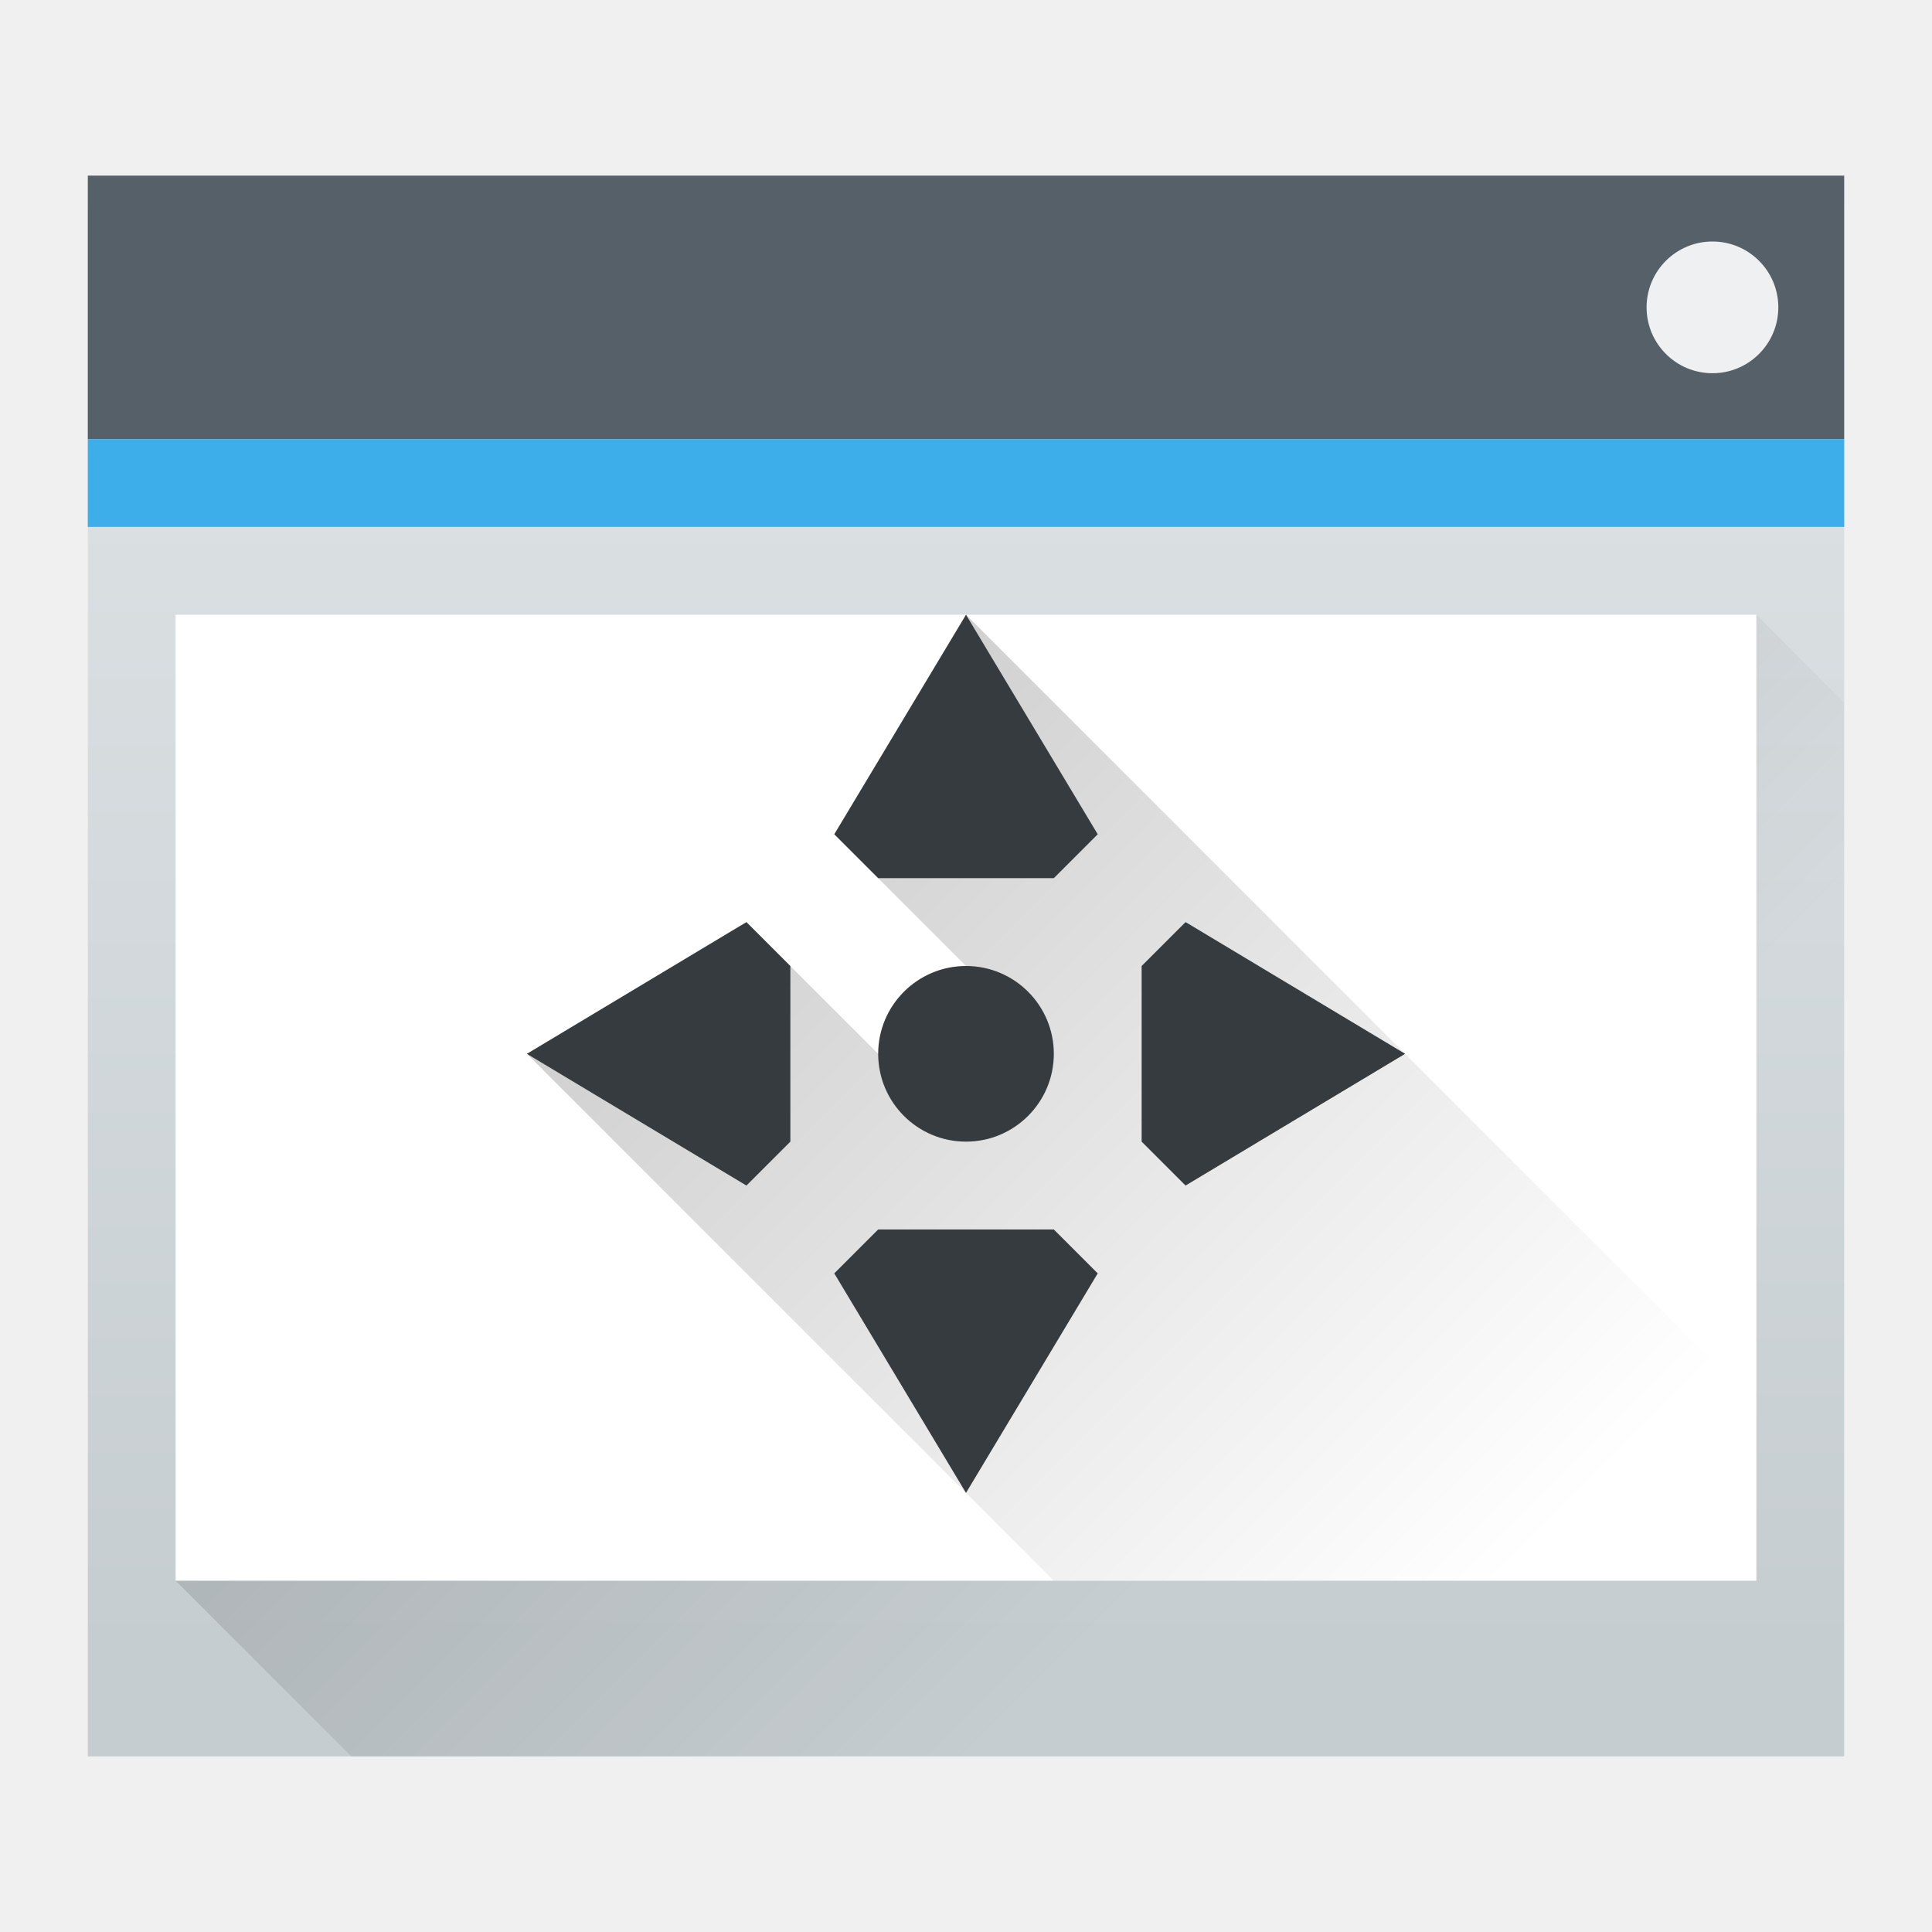
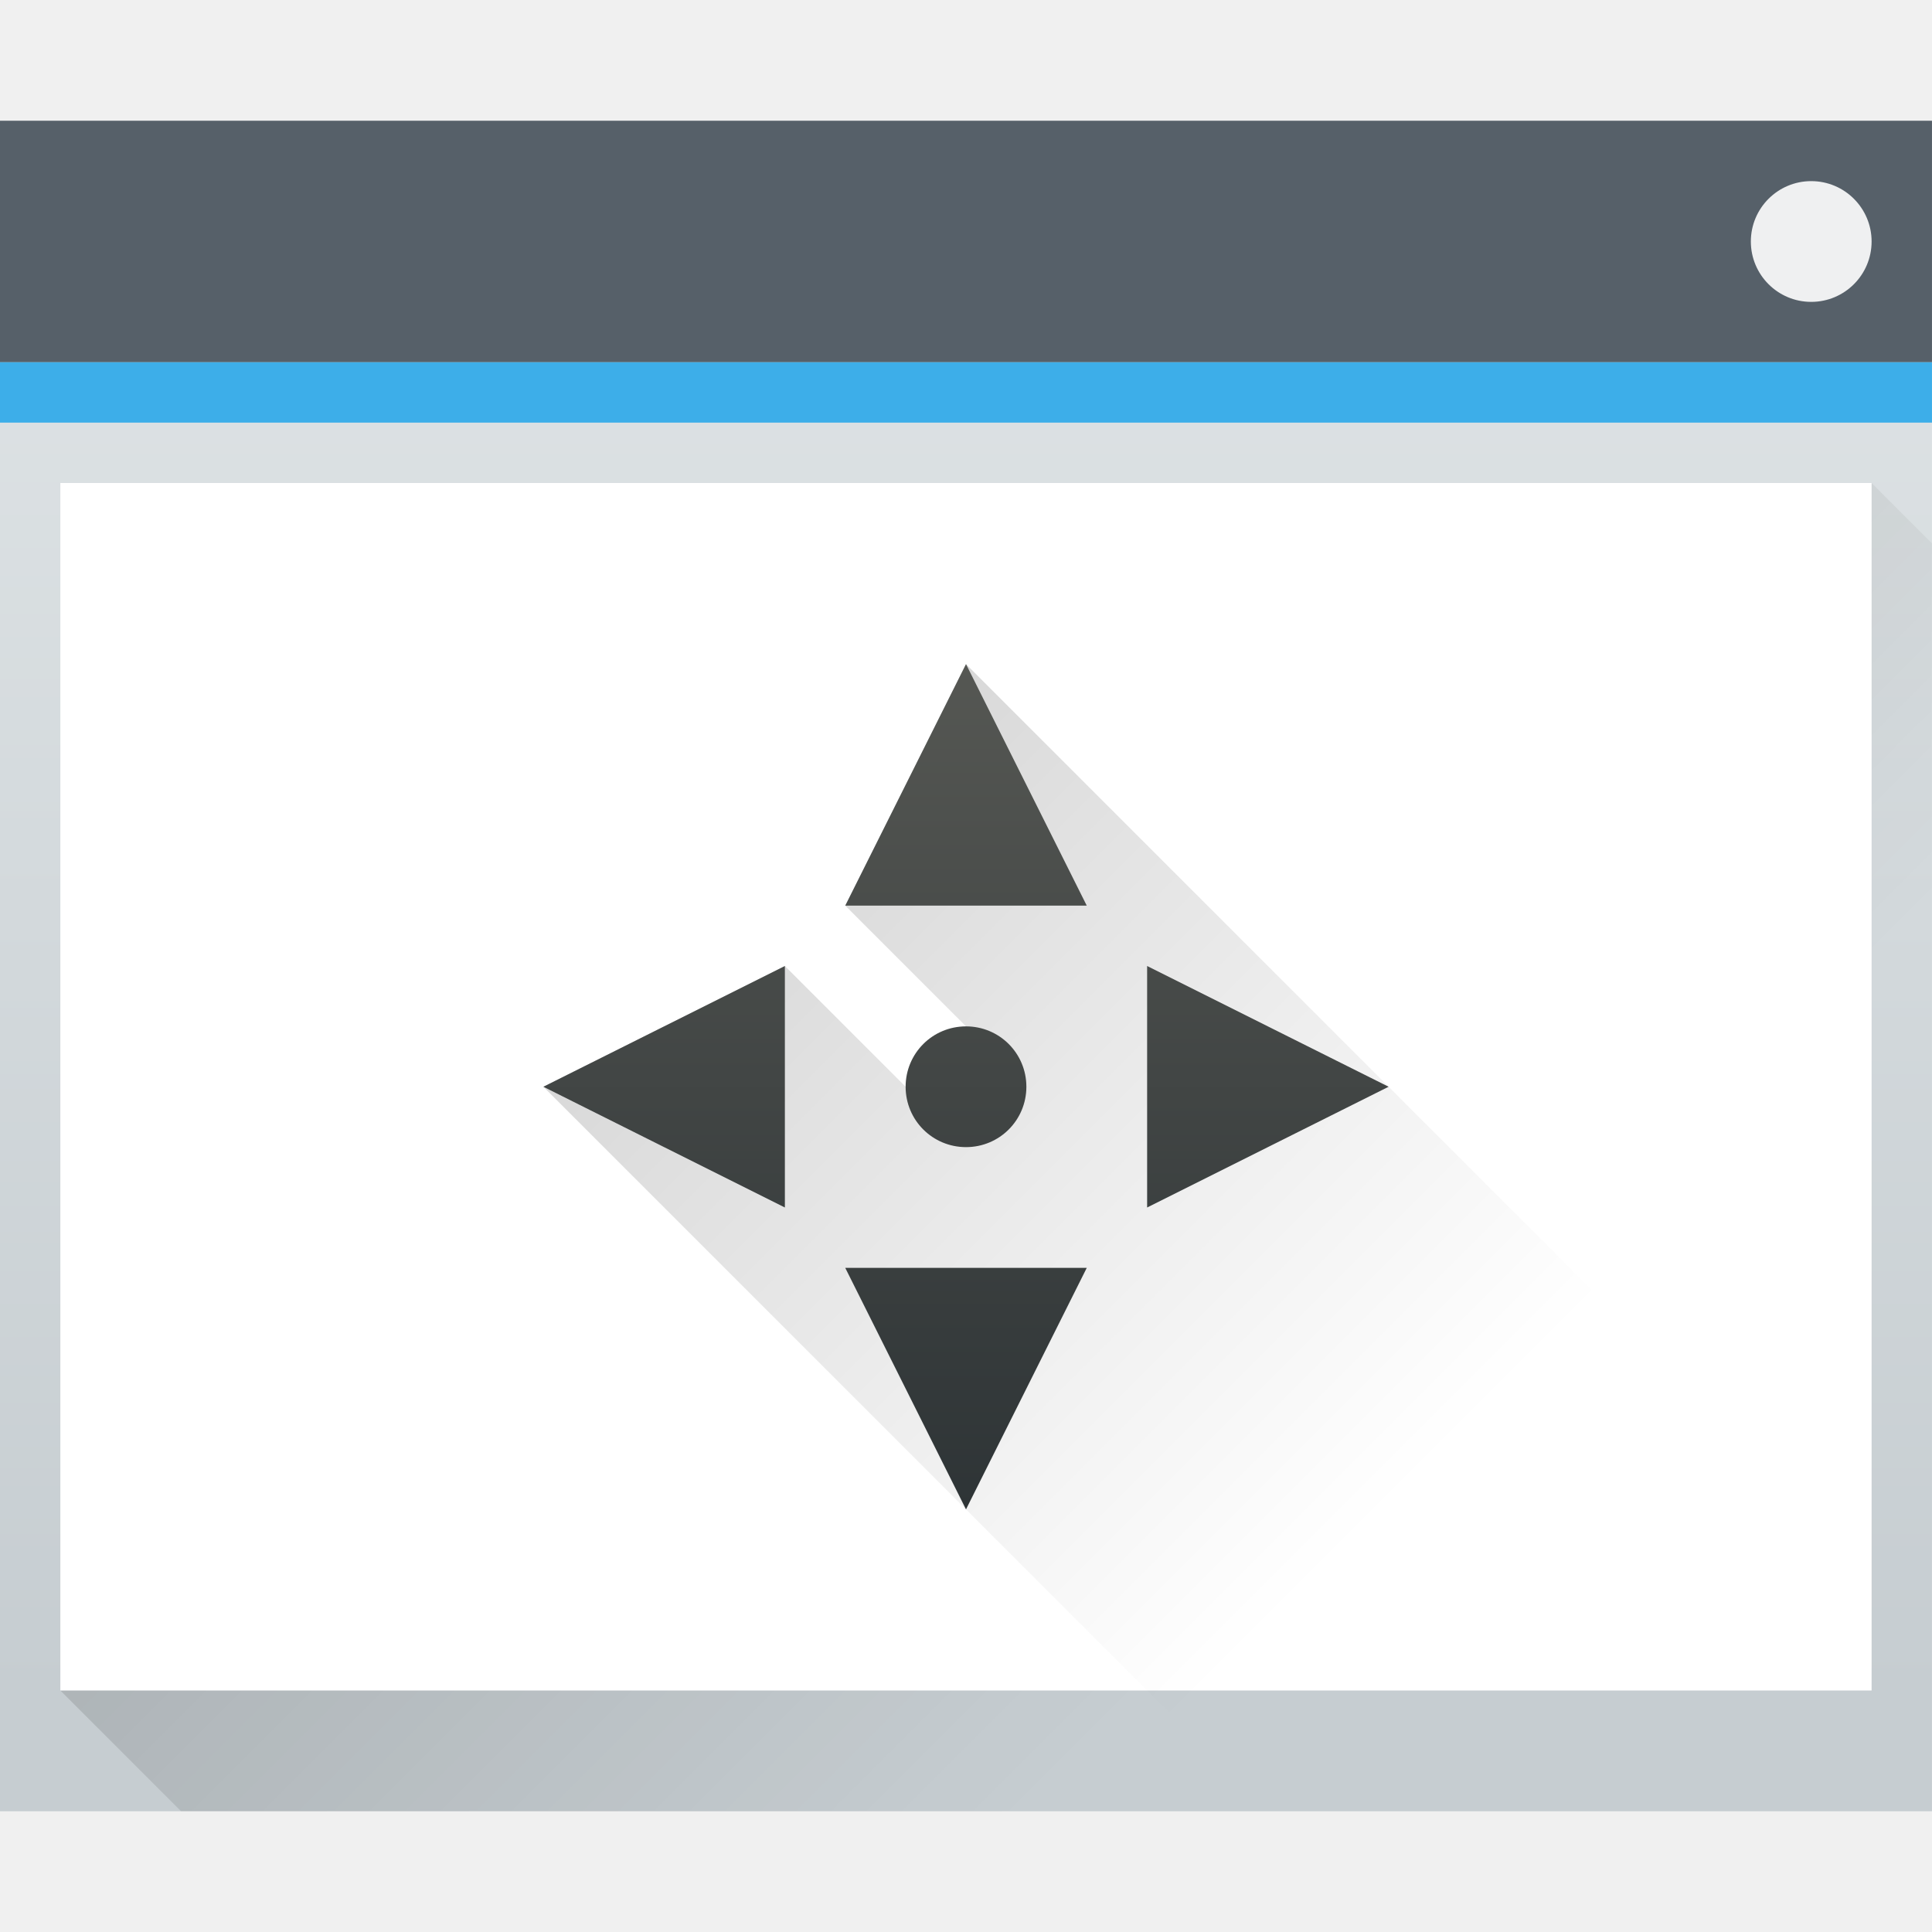
- <svg xmlns="http://www.w3.org/2000/svg" xmlns:xlink="http://www.w3.org/1999/xlink" height="22" width="22">
-   <linearGradient id="a" gradientUnits="userSpaceOnUse" x1="6.375" x2="15.75" xlink:href="#c" y1="10" y2="19.375" />
-   <linearGradient id="b" gradientTransform="matrix(.4166669 0 0 .4083327 -159.2383 -203.2509)" gradientUnits="userSpaceOnUse" x2="0" y1="543.798" y2="502.655">
-     <stop offset="0" stop-color="#c6cdd1" />
-     <stop offset="1" stop-color="#e0e5e7" />
-   </linearGradient>
-   <linearGradient id="c" gradientUnits="userSpaceOnUse" x1="5.375" x2="14.75" y1="7" y2="16.375">
-     <stop offset="0" />
-     <stop offset="1" stop-opacity="0" />
-   </linearGradient>
-   <path d="m1 2h20v18h-20z" fill="url(#b)" stroke-width=".634" />
-   <path d="m2 18 18-11 1 1v12h-17z" fill="url(#c)" fill-rule="evenodd" opacity=".2" stroke-width=".625" />
-   <path d="m1 2h20v3h-20z" fill="#566069" stroke-width=".685" />
-   <path d="m1 5h20v1h-20z" fill="#3daee9" stroke-width=".791" />
-   <path d="m2 7h18v11h-18z" fill="#fff" stroke-width=".574" />
-   <rect fill="#eff0f1" height="1.5" rx=".75" stroke-width=".75" width="1.5" x="18.75" y="2.75" />
-   <path d="m11 7-1 3 1 1v1h-1l-1-1-3 1 6 6h8v-2z" fill="url(#a)" opacity=".2" />
-   <path d="m11 7-1.5 2.5.5.5h2l.5-.5zm0 4c-.552 0-1 .448-1 1s.448 1 1 1 1-.448 1-1-.448-1-1-1zm-2 0-.5-.5-2.5 1.5 2.5 1.5.5-.5zm4 0v2l.5.5 2.5-1.5-2.5-1.5zm-3 3-.5.5 1.5 2.5 1.5-2.5-.5-.5z" fill="#353b3e" stroke-width=".064" />
+ <svg xmlns="http://www.w3.org/2000/svg" xmlns:xlink="http://www.w3.org/1999/xlink" width="32" version="1.1" height="32">
+   <defs id="defs5455">
+     <linearGradient id="linearGradient4227">
+       <stop style="stop-color:#2e3436" id="stop4229" />
+       <stop offset="1" style="stop-color:#555753" id="stop4231" />
+     </linearGradient>
+     <linearGradient xlink:href="#linearGradient4303-6" id="linearGradient4643-8" y1="543.798" y2="502.655" gradientUnits="userSpaceOnUse" x2="0" gradientTransform="matrix(0.6666673 0 0 0.6351842 128.1901 198.5187)" />
+     <linearGradient id="linearGradient4303-6">
+       <stop style="stop-color:#c6cdd1" id="stop4305-7" />
+       <stop offset="1" style="stop-color:#e0e5e7" id="stop4307-0" />
+     </linearGradient>
+     <linearGradient xlink:href="#linearGradient4293" id="linearGradient4183" y1="525.798" x1="391.571" y2="540.798" x2="406.571" gradientUnits="userSpaceOnUse" gradientTransform="matrix(1 0 0 1 -0.000007 0.000029)" />
+     <linearGradient id="linearGradient4293">
+       <stop id="stop4295" />
+       <stop offset="1" style="stop-opacity:0" id="stop4297" />
+     </linearGradient>
+     <linearGradient xlink:href="#linearGradient4293" id="linearGradient4226" y1="11" x1="9" y2="25" x2="23" gradientUnits="userSpaceOnUse" />
+     <linearGradient xlink:href="#linearGradient4227" id="linearGradient4224" y1="25" y2="11" x2="0" gradientUnits="userSpaceOnUse" />
+   </defs>
+   <g id="layer1" transform="matrix(1 0 0 1 -384.5714 -515.798)">
+     <rect width="32" x="384.571" y="517.798" rx="0" height="28" style="fill:url(#linearGradient4643-8)" id="rect4641-5" />
+     <path style="fill:url(#linearGradient4183);opacity:0.2;fill-rule:evenodd" id="path4167" d="m 385.571,543.798 30,-20 1,1 -1e-5,21 -29,3e-5 z" />
+     <rect width="32" x="384.571" y="517.798" height="4" style="fill:#566069" id="rect4647-8" />
+     <rect width="32" x="384.571" y="521.798" height="1" style="fill:#3daee9" id="rect4649-8" />
+     <rect width="30" x="385.571" y="523.798" height="20" style="fill:#ffffff" id="rect4653-5" />
+     <rect width="2" x="413.571" y="518.798" rx="1" height="2" style="fill:#eff0f1" id="rect4661-1" />
+     <path style="fill:url(#linearGradient4226);opacity:0.2;fill-rule:evenodd" id="path4201" d="M 16 11 L 14 15 L 16.332 17.332 L 15 18 L 13 16 L 9 18 L 21 30 L 32 30 L 32 27 L 23 18 L 16 11 z " transform="matrix(1 0 0 1 384.5714 515.798)" />
+     <path style="fill:url(#linearGradient4224);stroke-width:0.1" id="path4196" d="M 16 11 L 14 15 L 18 15 L 16 11 z M 13 16 L 9 18 L 13 20 L 13 16 z M 19 16 L 19 20 L 23 18 L 19 16 z M 16 17 C 15.446 17 15 17.446 15 18 C 15 18.554 15.446 19 16 19 C 16.554 19 17 18.554 17 18 C 17 17.446 16.554 17 16 17 z M 14 21 L 16 25 L 18 21 L 14 21 z " transform="matrix(1 0 0 1 384.5714 515.798)" />
+   </g>
</svg>
